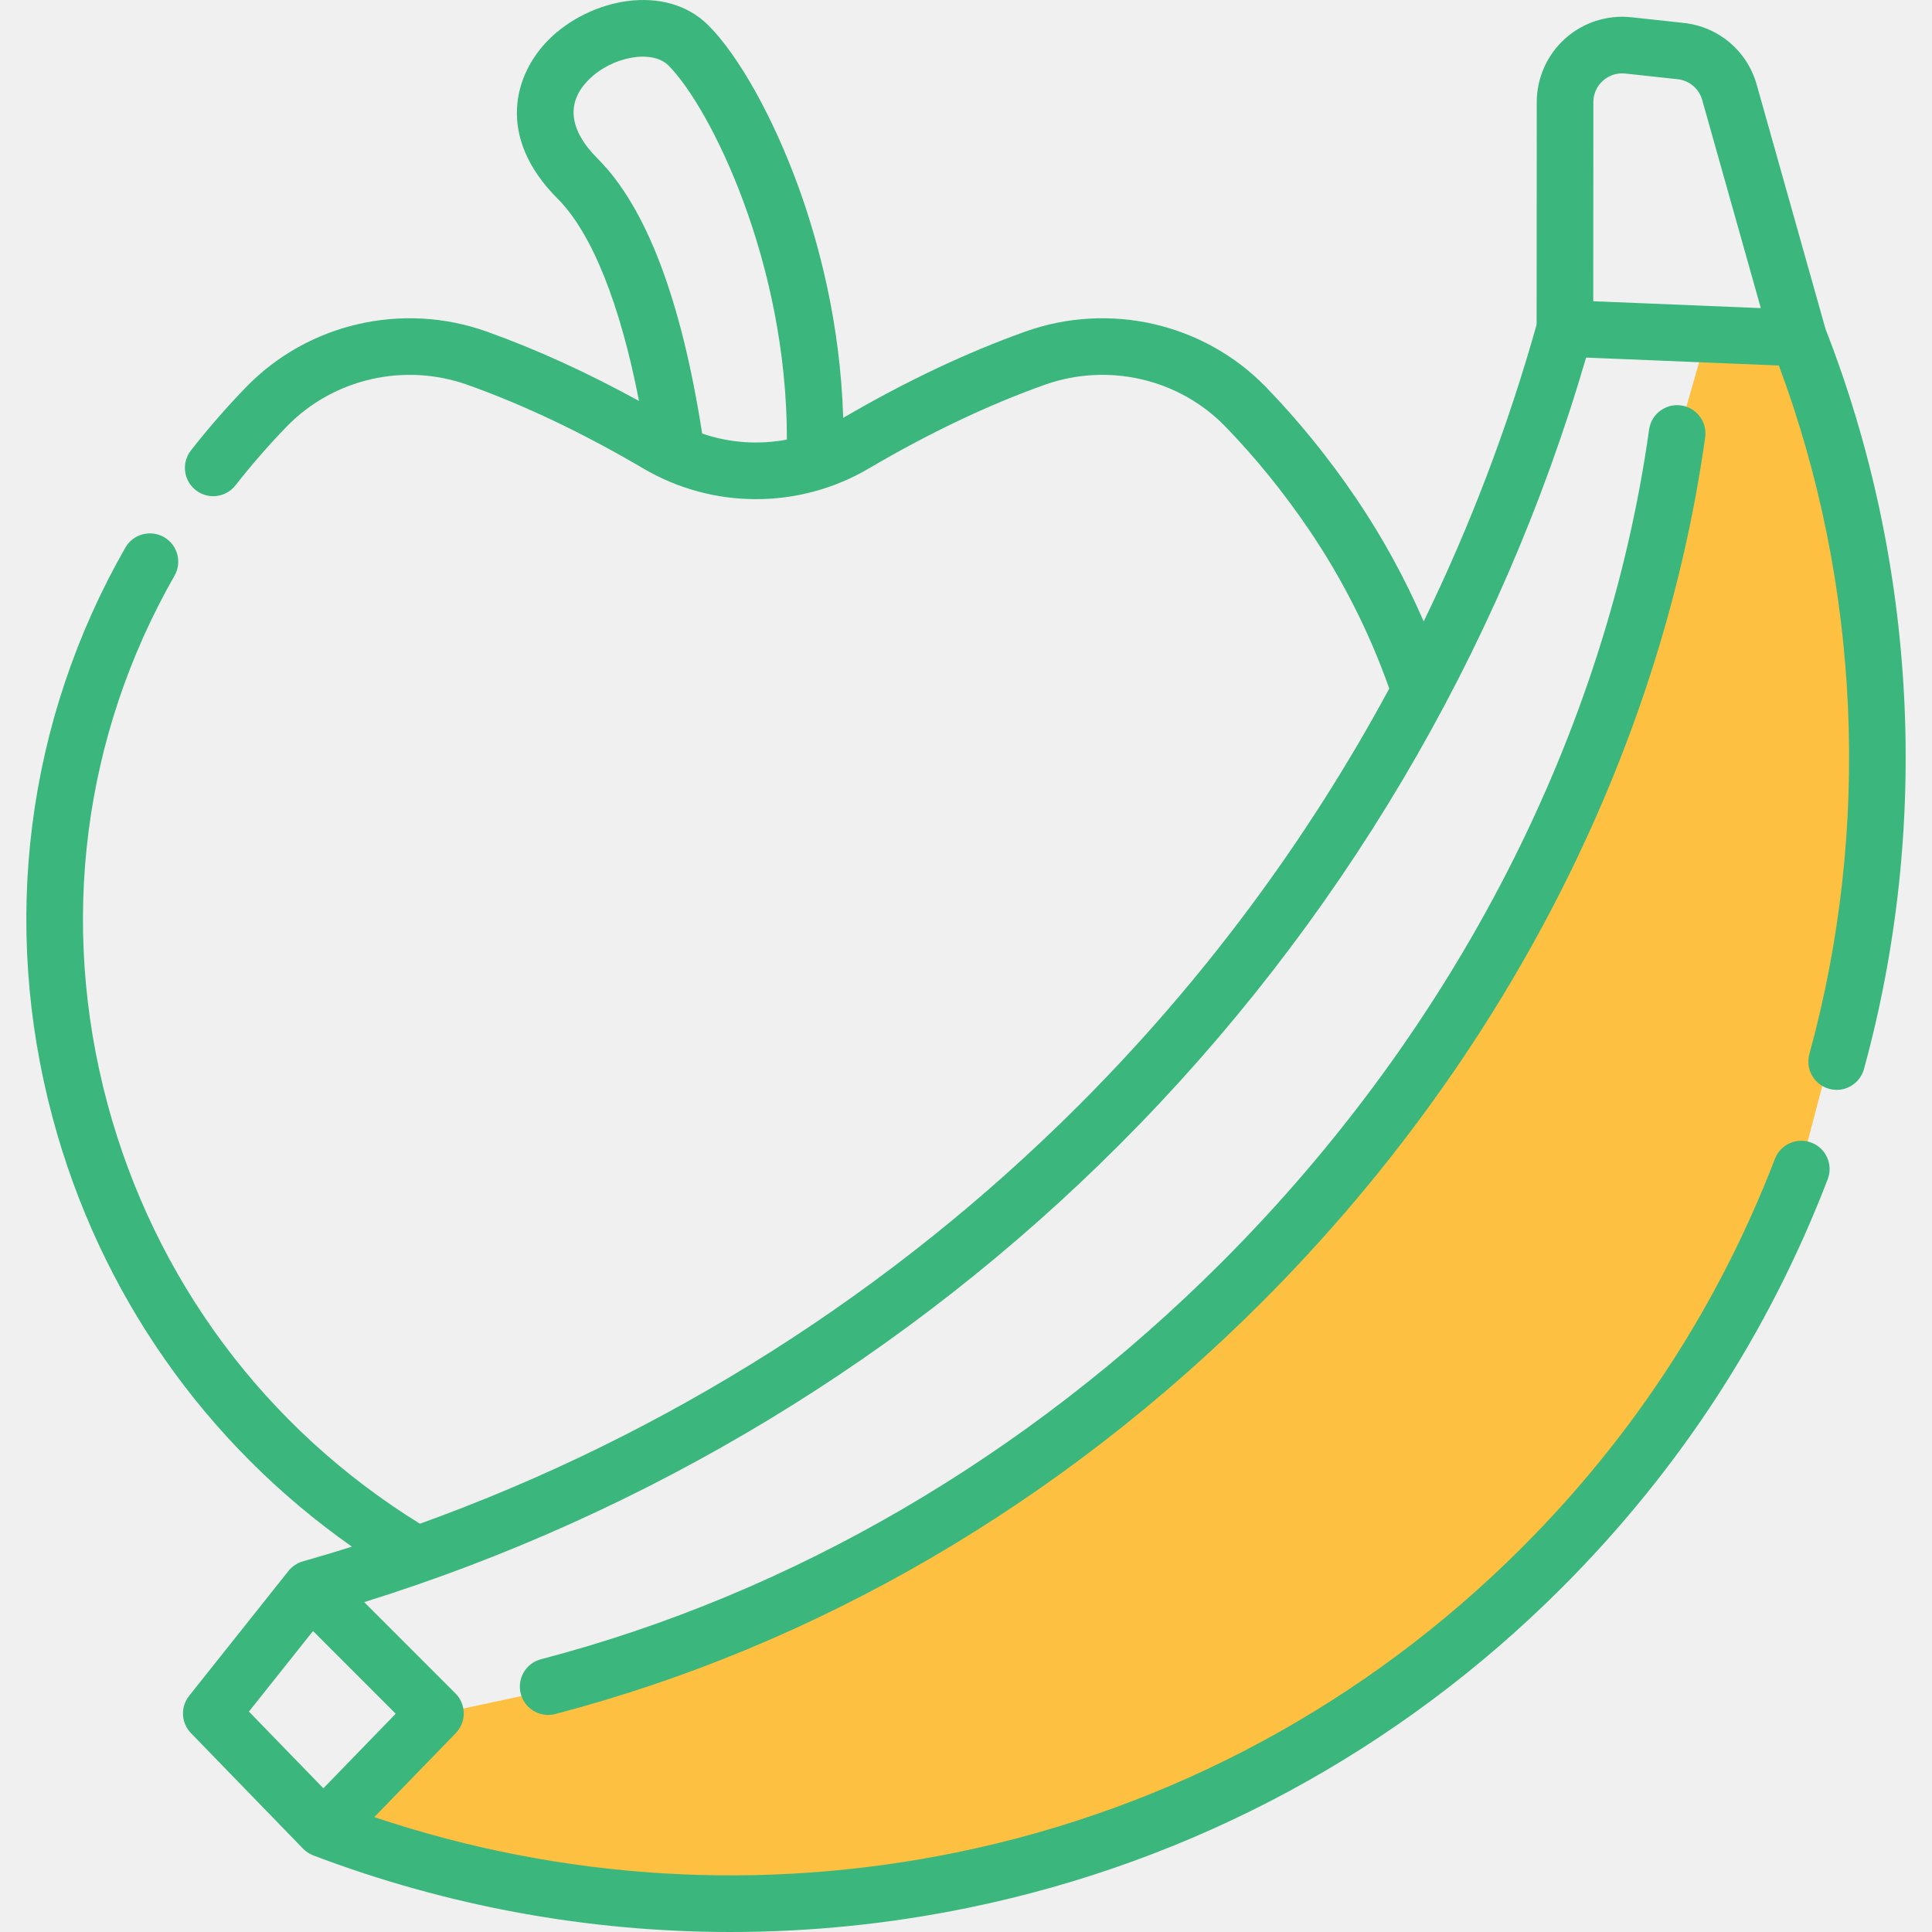
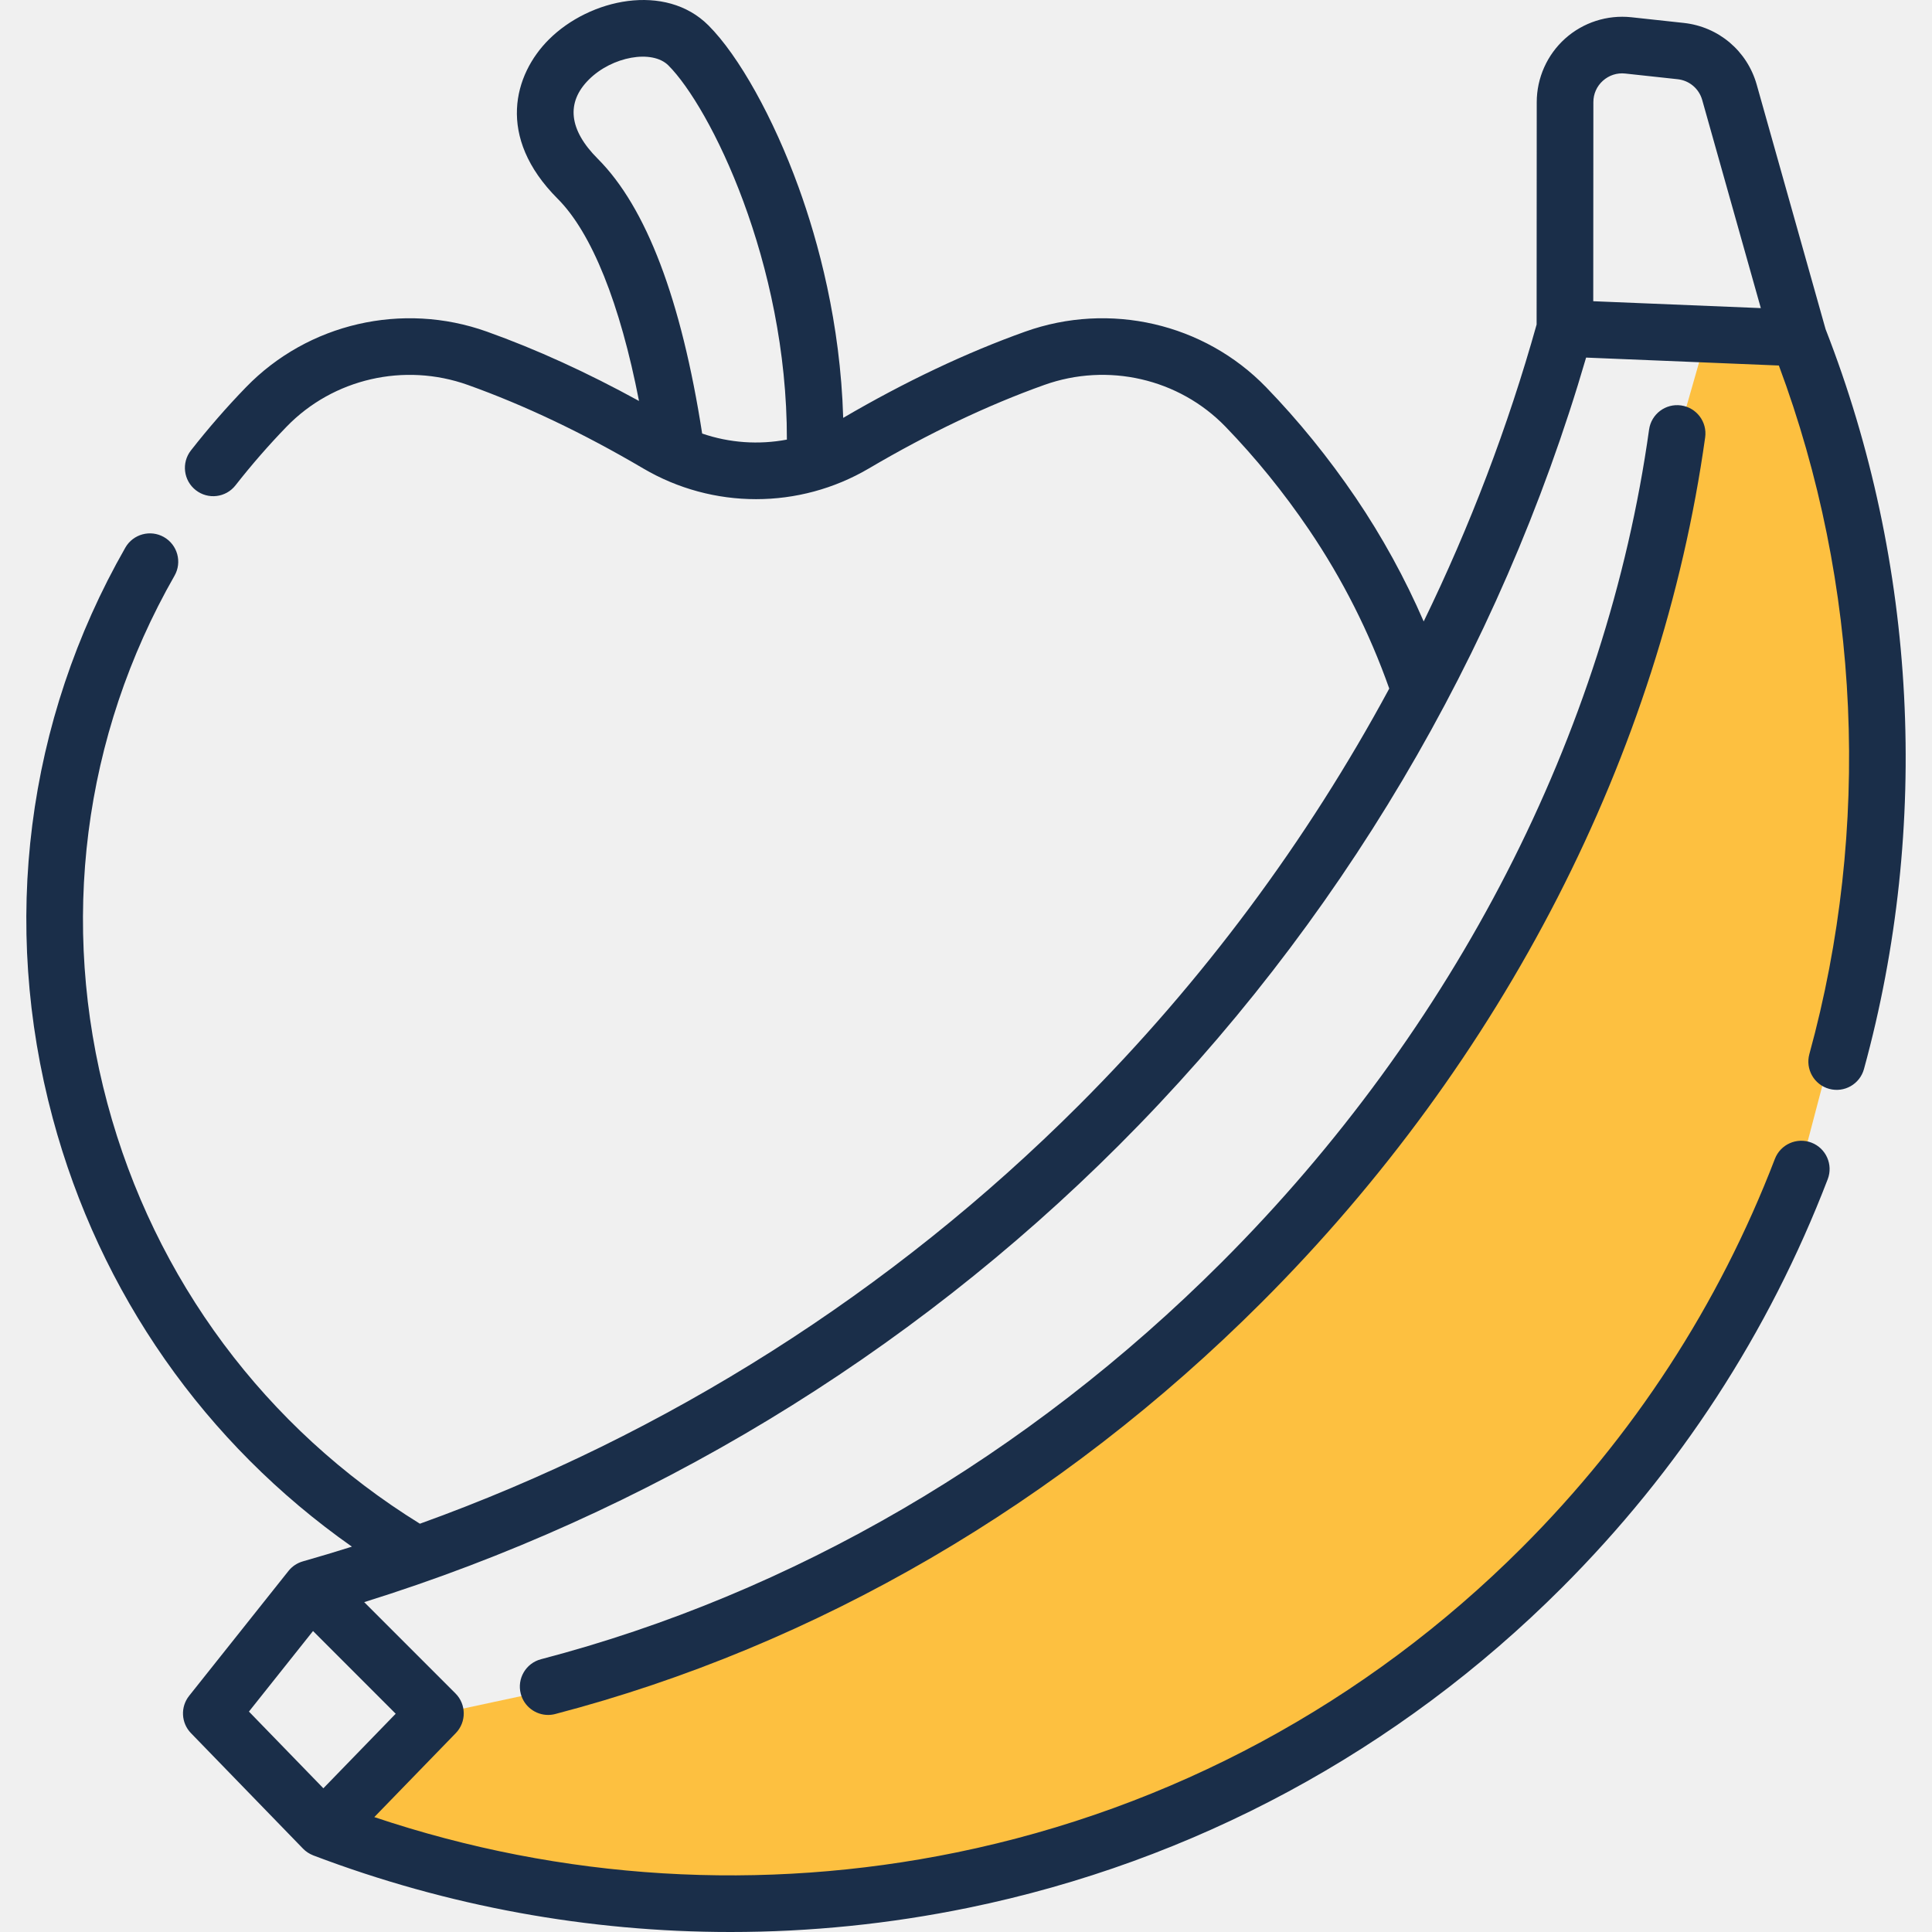
<svg xmlns="http://www.w3.org/2000/svg" width="80" height="80" viewBox="0 0 80 80" fill="none">
  <g clip-path="url(#clip0)">
    <path d="M25 69.5L18 71L16.5 72L15 74L14 75.5L17 76.5C18.5 77 20.5 77.5 21.5 78C22.3 78.4 30.167 78.5 34 78.5C50.8 78.1 63.667 66.333 68 60.5L74 50.5L76.5 41L77.5 27.5C76.667 24 75 16.9 75 16.5C75 16.1 74 14.667 73.5 14L70.5 14.5L69.5 18V19C69.333 20 69 22.1 69 22.5C69 22.9 67.667 26.333 67 28L64.5 35L59.5 43.5L52 53L45 59.5L34.5 65.5L25 69.5Z" fill="#FDC040" />
-     <path d="M75.593 13.629L72.742 3.506C72.348 2.108 71.161 1.104 69.717 0.949L67.549 0.714C66.552 0.607 65.553 0.929 64.808 1.598C64.062 2.268 63.634 3.226 63.633 4.229L63.628 13.438C62.44 17.673 60.871 21.788 58.952 25.733C58.178 23.951 57.239 22.234 56.137 20.608C55.015 18.956 53.767 17.418 52.428 16.035C49.863 13.387 45.947 12.483 42.451 13.732C40.009 14.604 37.474 15.806 34.915 17.303C34.798 13.357 33.88 9.995 33.069 7.756C32.027 4.883 30.597 2.314 29.335 1.051C27.56 -0.724 24.426 -0.063 22.723 1.64C21.288 3.074 20.524 5.661 23.093 8.231C24.505 9.644 25.677 12.575 26.46 16.603C24.322 15.429 22.209 14.463 20.161 13.732C16.667 12.483 12.751 13.387 10.185 16.035C9.392 16.852 8.625 17.733 7.906 18.651C7.507 19.16 7.596 19.897 8.106 20.296C8.615 20.696 9.352 20.607 9.751 20.097C10.42 19.243 11.132 18.426 11.868 17.667C13.796 15.678 16.741 15 19.373 15.94C21.716 16.777 24.16 17.94 26.636 19.398C29.517 21.093 33.096 21.093 35.977 19.398C38.452 17.941 40.896 16.777 43.24 15.94C45.872 14.999 48.817 15.677 50.744 17.667C51.989 18.953 53.151 20.385 54.197 21.925C55.593 23.984 56.709 26.199 57.526 28.512C54.121 34.82 49.797 40.642 44.683 45.756C36.951 53.489 27.593 59.42 17.387 63.094C10.99 59.137 6.405 52.979 4.448 45.695C2.446 38.239 3.432 30.477 7.226 23.84C7.547 23.278 7.352 22.561 6.789 22.24C6.228 21.919 5.511 22.114 5.19 22.676C1.088 29.854 0.02 38.245 2.184 46.303C4.131 53.553 8.491 59.769 14.572 64.044C13.902 64.255 13.23 64.457 12.554 64.649C12.552 64.649 12.549 64.65 12.547 64.651C12.545 64.651 12.544 64.652 12.543 64.652C12.542 64.652 12.541 64.653 12.541 64.653C12.308 64.719 12.098 64.857 11.945 65.05L7.832 70.22C7.465 70.681 7.497 71.343 7.908 71.766L12.548 76.549C12.666 76.671 12.809 76.763 12.963 76.824C12.967 76.825 12.97 76.828 12.974 76.829C18.524 78.936 24.371 80 30.25 80C33.536 80 36.831 79.668 40.089 78.999C49.411 77.087 57.913 72.504 64.672 65.745C69.532 60.885 73.237 55.194 75.682 48.829C75.914 48.225 75.613 47.546 75.008 47.314C74.403 47.082 73.726 47.384 73.494 47.988C71.166 54.044 67.641 59.461 63.015 64.087C56.58 70.52 48.49 74.883 39.618 76.703C31.555 78.357 23.256 77.848 15.499 75.242L18.872 71.766C19.318 71.306 19.312 70.573 18.86 70.121L15.081 66.341C26.815 62.682 37.589 56.167 46.341 47.413C55.431 38.324 62.103 27.066 65.677 14.807L73.659 15.135C77.038 24.2 77.49 34.293 74.922 43.647C74.751 44.271 75.118 44.916 75.742 45.087C76.366 45.259 77.011 44.892 77.183 44.267C79.945 34.205 79.38 23.327 75.593 13.629ZM29.075 17.952C28.213 12.409 26.76 8.582 24.751 6.573C23.558 5.38 23.43 4.248 24.381 3.298C25.343 2.335 27.007 2.038 27.677 2.709C29.399 4.432 32.596 10.841 32.583 18.203C31.417 18.423 30.207 18.341 29.075 17.952ZM13.39 74.049L10.308 70.873L12.962 67.537L16.385 70.962L13.39 74.049ZM66.373 3.343C66.629 3.115 66.957 3.008 67.297 3.045L69.466 3.28C69.952 3.332 70.352 3.67 70.485 4.141L72.912 12.758L65.973 12.473L65.978 4.23C65.978 3.887 66.118 3.572 66.373 3.343Z" fill="#3BB77E" />
-     <path d="M68.285 17.787C66.524 30.37 60.239 42.616 50.586 52.269C42.553 60.301 32.807 65.985 22.401 68.705C21.775 68.869 21.4 69.509 21.564 70.136C21.701 70.663 22.177 71.012 22.697 71.012C22.795 71.012 22.895 70.999 22.994 70.973C33.803 68.148 43.917 62.253 52.244 53.926C62.255 43.916 68.776 31.197 70.607 18.111C70.697 17.47 70.25 16.878 69.609 16.788C68.968 16.698 68.375 17.145 68.285 17.787Z" fill="#3BB77E" />
+     <path d="M75.593 13.629L72.742 3.506C72.348 2.108 71.161 1.104 69.717 0.949L67.549 0.714C66.552 0.607 65.553 0.929 64.808 1.598C64.062 2.268 63.634 3.226 63.633 4.229L63.628 13.438C62.44 17.673 60.871 21.788 58.952 25.733C58.178 23.951 57.239 22.234 56.137 20.608C55.015 18.956 53.767 17.418 52.428 16.035C49.863 13.387 45.947 12.483 42.451 13.732C40.009 14.604 37.474 15.806 34.915 17.303C34.798 13.357 33.88 9.995 33.069 7.756C32.027 4.883 30.597 2.314 29.335 1.051C27.56 -0.724 24.426 -0.063 22.723 1.64C21.288 3.074 20.524 5.661 23.093 8.231C24.505 9.644 25.677 12.575 26.46 16.603C24.322 15.429 22.209 14.463 20.161 13.732C16.667 12.483 12.751 13.387 10.185 16.035C9.392 16.852 8.625 17.733 7.906 18.651C7.507 19.16 7.596 19.897 8.106 20.296C8.615 20.696 9.352 20.607 9.751 20.097C10.42 19.243 11.132 18.426 11.868 17.667C13.796 15.678 16.741 15 19.373 15.94C21.716 16.777 24.16 17.94 26.636 19.398C29.517 21.093 33.096 21.093 35.977 19.398C38.452 17.941 40.896 16.777 43.24 15.94C45.872 14.999 48.817 15.677 50.744 17.667C51.989 18.953 53.151 20.385 54.197 21.925C55.593 23.984 56.709 26.199 57.526 28.512C54.121 34.82 49.797 40.642 44.683 45.756C36.951 53.489 27.593 59.42 17.387 63.094C10.99 59.137 6.405 52.979 4.448 45.695C2.446 38.239 3.432 30.477 7.226 23.84C7.547 23.278 7.352 22.561 6.789 22.24C6.228 21.919 5.511 22.114 5.19 22.676C1.088 29.854 0.02 38.245 2.184 46.303C4.131 53.553 8.491 59.769 14.572 64.044C13.902 64.255 13.23 64.457 12.554 64.649C12.552 64.649 12.549 64.65 12.547 64.651C12.545 64.651 12.544 64.652 12.543 64.652C12.542 64.652 12.541 64.653 12.541 64.653C12.308 64.719 12.098 64.857 11.945 65.05L7.832 70.22C7.465 70.681 7.497 71.343 7.908 71.766L12.548 76.549C12.666 76.671 12.809 76.763 12.963 76.824C12.967 76.825 12.97 76.828 12.974 76.829C18.524 78.936 24.371 80 30.25 80C33.536 80 36.831 79.668 40.089 78.999C49.411 77.087 57.913 72.504 64.672 65.745C69.532 60.885 73.237 55.194 75.682 48.829C75.914 48.225 75.613 47.546 75.008 47.314C74.403 47.082 73.726 47.384 73.494 47.988C71.166 54.044 67.641 59.461 63.015 64.087C56.58 70.52 48.49 74.883 39.618 76.703C31.555 78.357 23.256 77.848 15.499 75.242L18.872 71.766C19.318 71.306 19.312 70.573 18.86 70.121L15.081 66.341C26.815 62.682 37.589 56.167 46.341 47.413C55.431 38.324 62.103 27.066 65.677 14.807L73.659 15.135C77.038 24.2 77.49 34.293 74.922 43.647C74.751 44.271 75.118 44.916 75.742 45.087C76.366 45.259 77.011 44.892 77.183 44.267C79.945 34.205 79.38 23.327 75.593 13.629ZM29.075 17.952C28.213 12.409 26.76 8.582 24.751 6.573C23.558 5.38 23.43 4.248 24.381 3.298C25.343 2.335 27.007 2.038 27.677 2.709C29.399 4.432 32.596 10.841 32.583 18.203C31.417 18.423 30.207 18.341 29.075 17.952ZM13.39 74.049L10.308 70.873L12.962 67.537L16.385 70.962L13.39 74.049ZM66.373 3.343C66.629 3.115 66.957 3.008 67.297 3.045L69.466 3.28C69.952 3.332 70.352 3.67 70.485 4.141L72.912 12.758L65.973 12.473L65.978 4.23C65.978 3.887 66.118 3.572 66.373 3.343Z" fill="#1a2e49" />
+     <path d="M68.285 17.787C66.524 30.37 60.239 42.616 50.586 52.269C42.553 60.301 32.807 65.985 22.401 68.705C21.775 68.869 21.4 69.509 21.564 70.136C21.701 70.663 22.177 71.012 22.697 71.012C22.795 71.012 22.895 70.999 22.994 70.973C33.803 68.148 43.917 62.253 52.244 53.926C62.255 43.916 68.776 31.197 70.607 18.111C70.697 17.47 70.25 16.878 69.609 16.788C68.968 16.698 68.375 17.145 68.285 17.787Z" fill="#1a2e49" />
  </g>
  <defs>
    <clipPath id="clip0">
      <rect width="80" height="80" fill="white" />
    </clipPath>
  </defs>
</svg>
